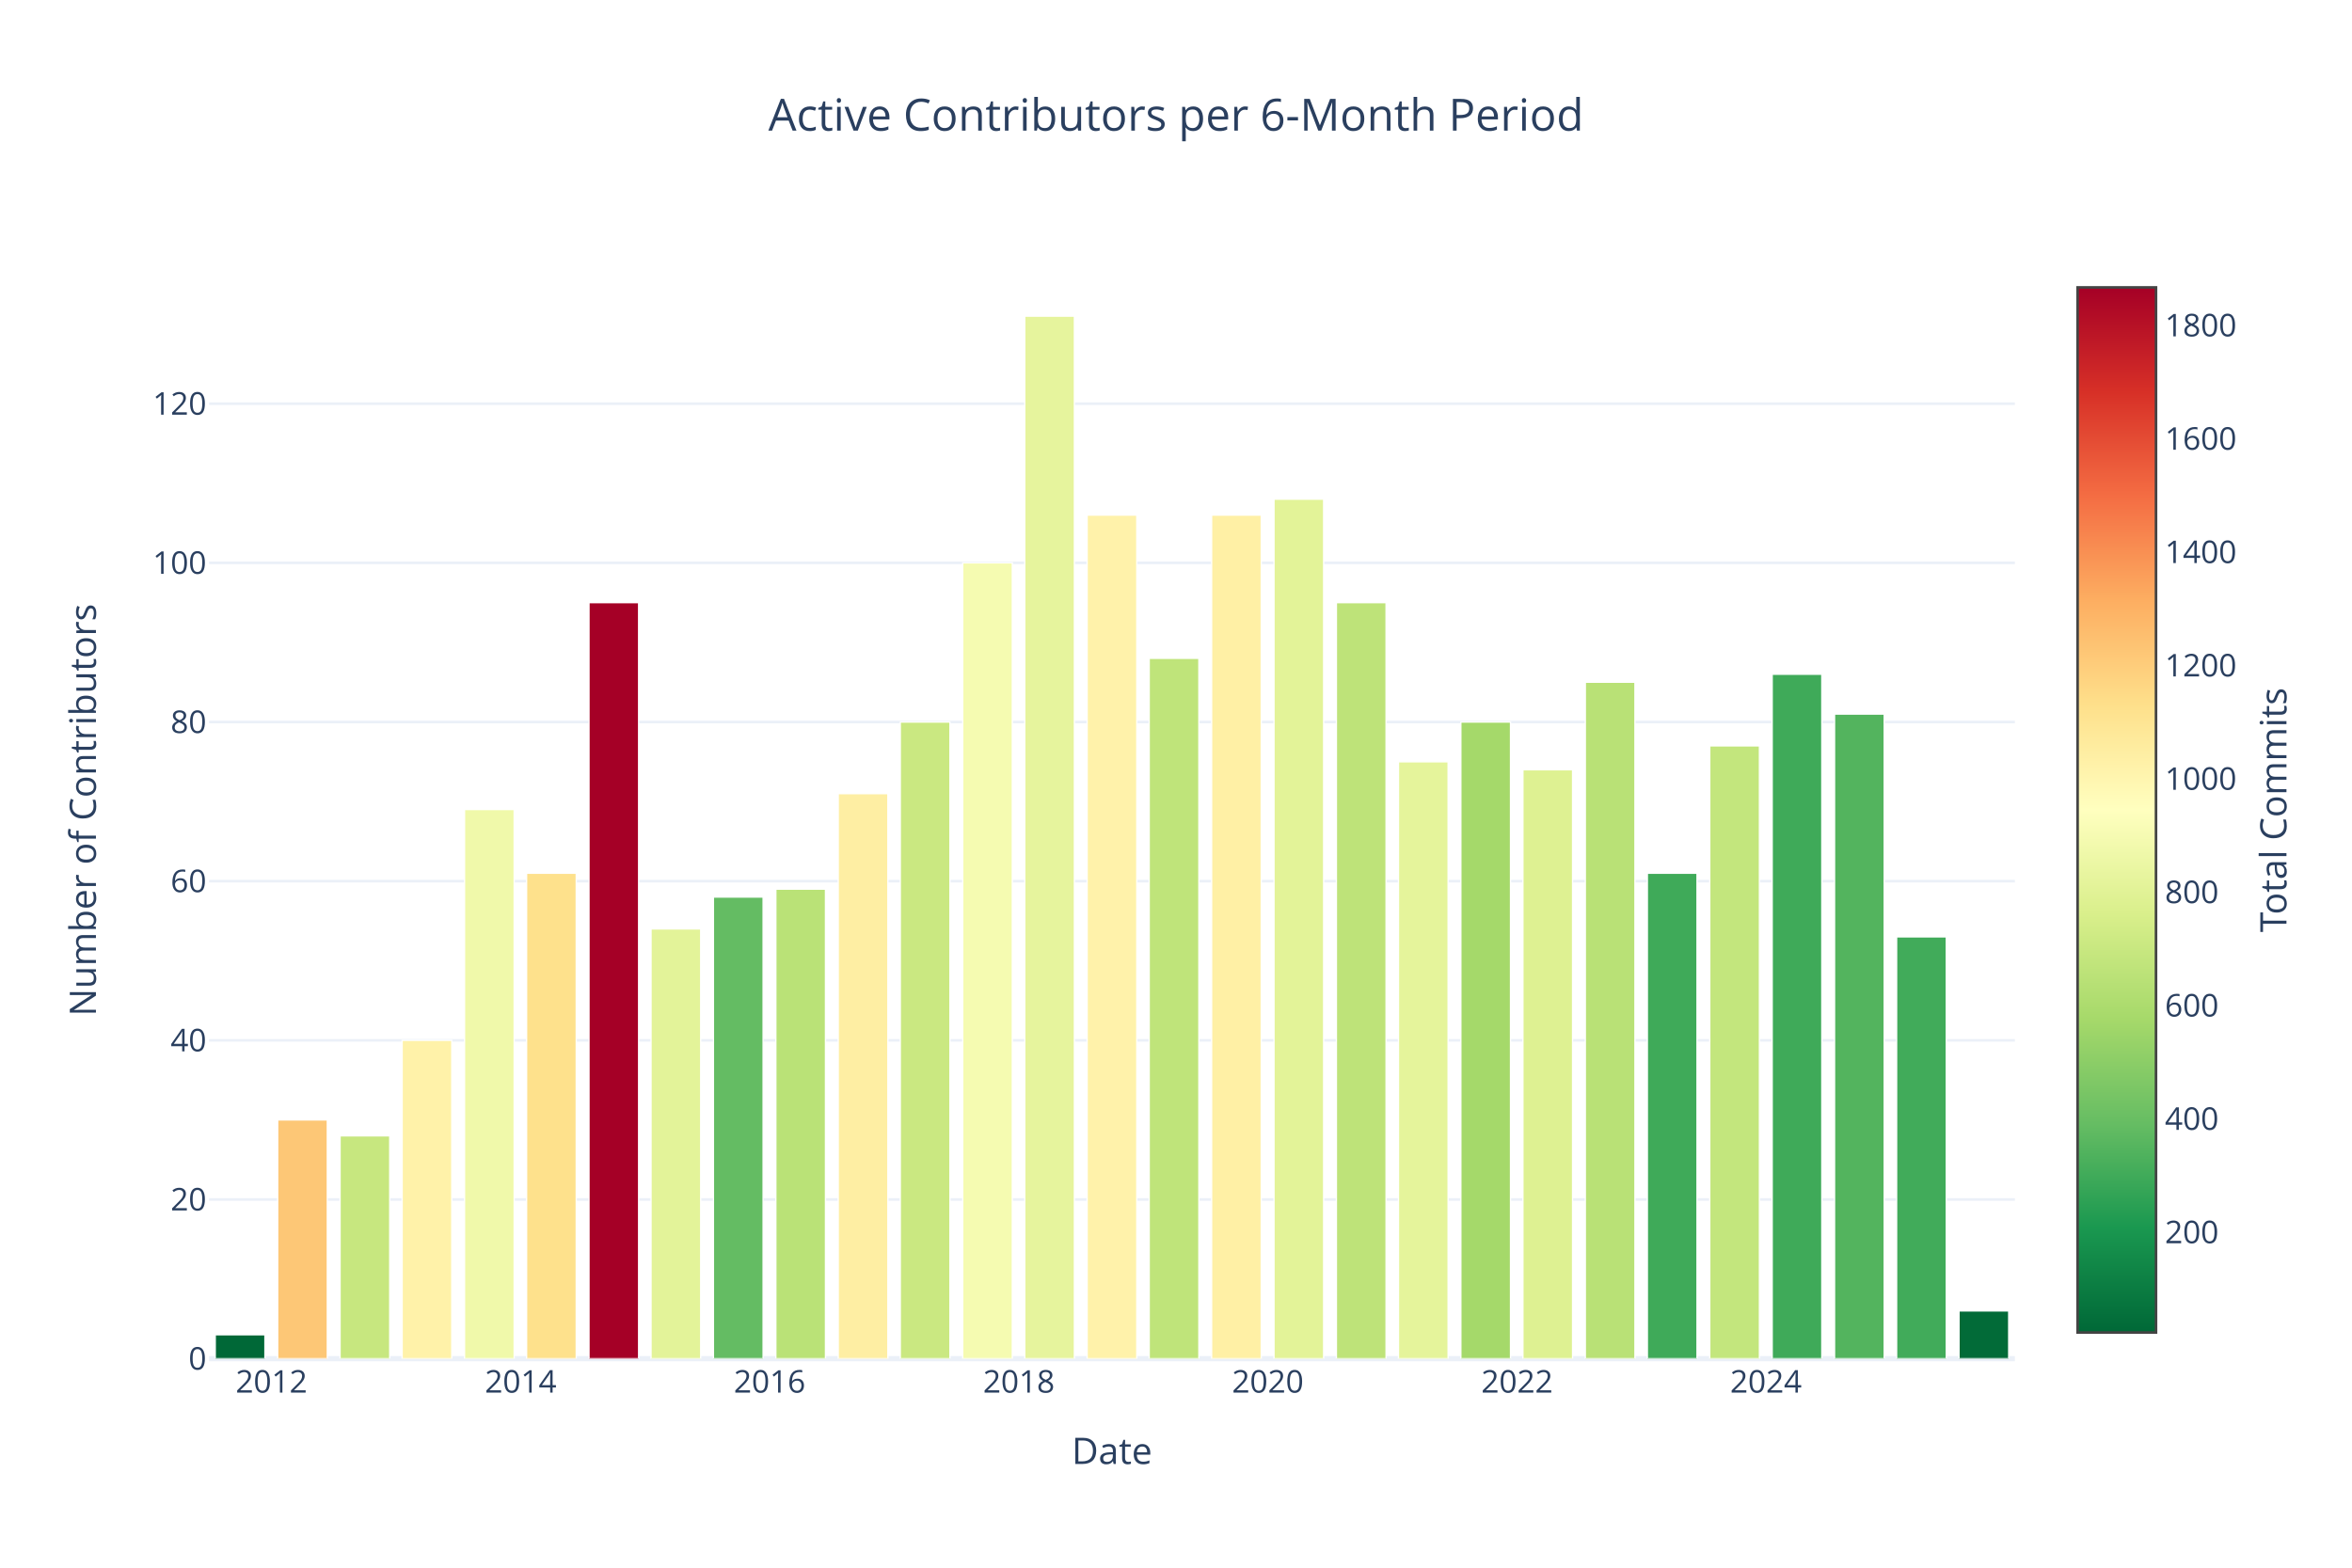
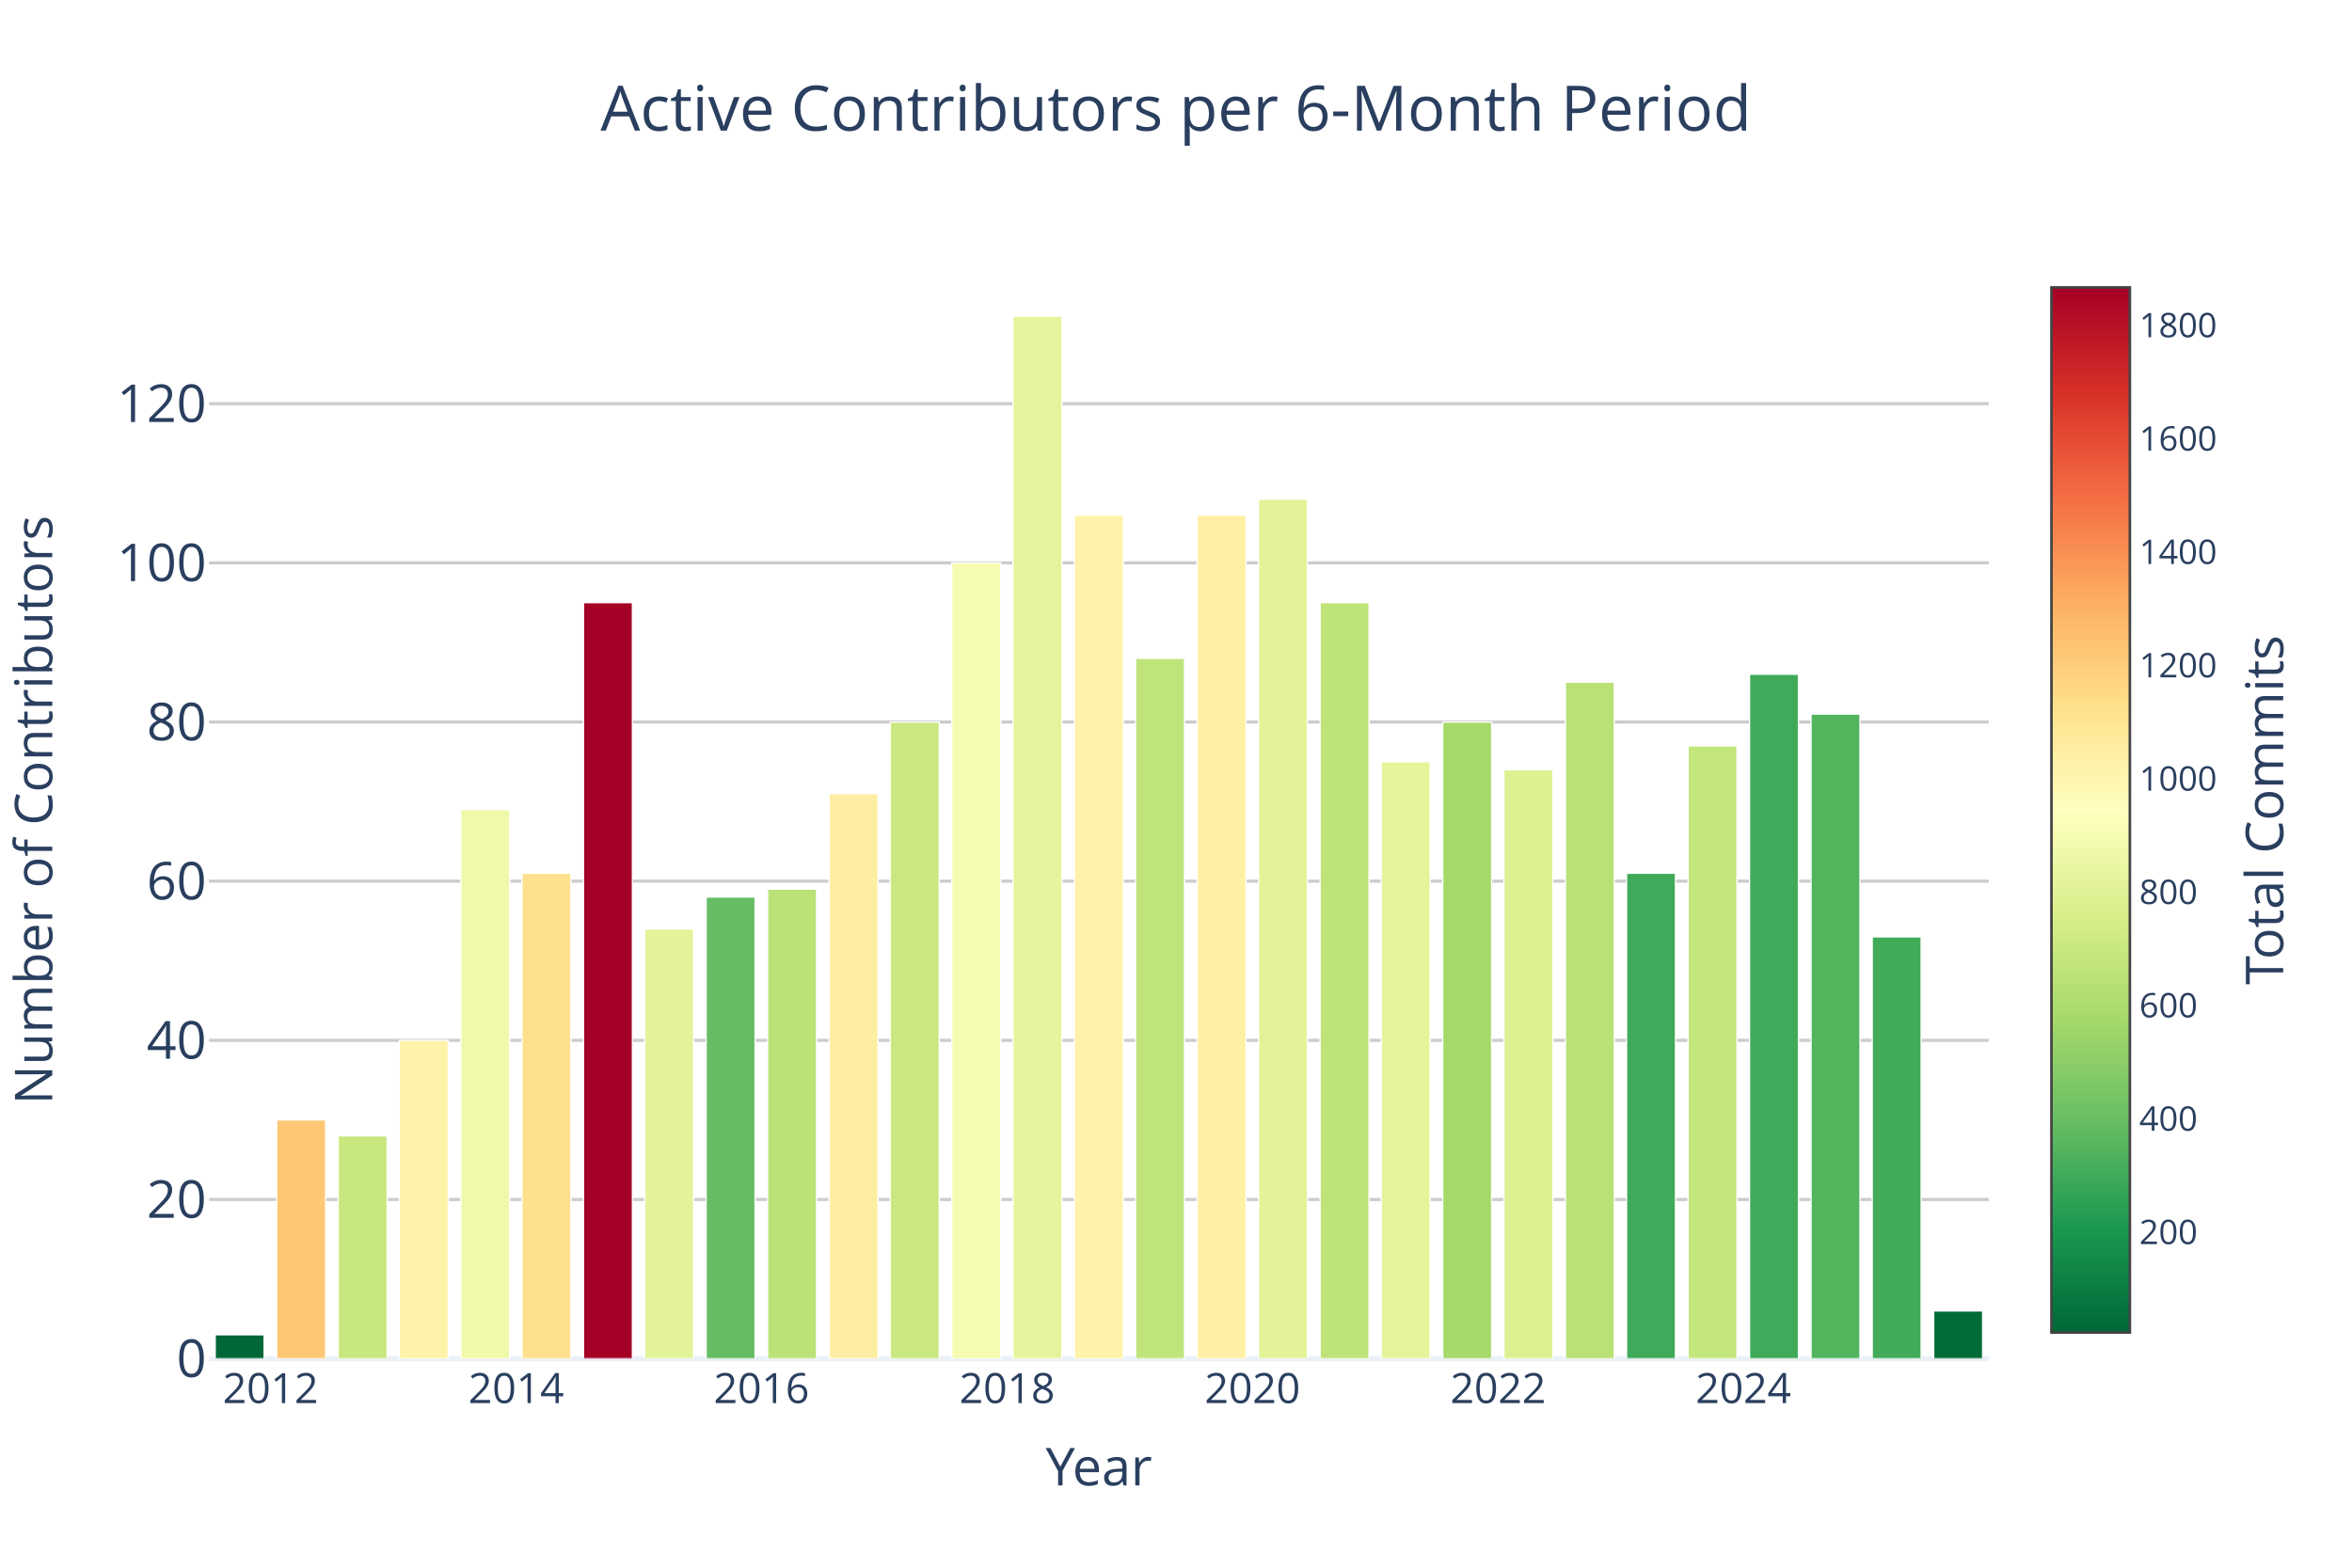
<svg xmlns="http://www.w3.org/2000/svg" class="main-svg" width="900" height="600" style="" viewBox="0 0 900 600">
  <rect x="0" y="0" width="900" height="600" style="fill: rgb(255, 255, 255); fill-opacity: 1;" />
-   <defs id="defs-dbbb25">
+   <defs id="defs-7c4599">
    <g class="clips">
-       <clipPath id="clipdbbb25xyplot" class="plotclip">
-         <rect width="691" height="420" />
+       <clipPath id="clip7c4599xyplot" class="plotclip">
+         <rect width="681" height="420" />
      </clipPath>
-       <clipPath class="axesclip" id="clipdbbb25x">
-         <rect x="80" y="0" width="691" height="600" />
+       <clipPath class="axesclip" id="clip7c4599x">
+         <rect x="80" y="0" width="681" height="600" />
      </clipPath>
-       <clipPath class="axesclip" id="clipdbbb25y">
+       <clipPath class="axesclip" id="clip7c4599y">
        <rect x="0" y="100" width="900" height="420" />
      </clipPath>
-       <clipPath class="axesclip" id="clipdbbb25xy">
-         <rect x="80" y="100" width="691" height="420" />
+       <clipPath class="axesclip" id="clip7c4599xy">
+         <rect x="80" y="100" width="681" height="420" />
      </clipPath>
    </g>
    <g class="gradients">
-       <linearGradient x1="0" y1="1" x2="0" y2="0" gradientUnits="objectBoundingBox" id="gdbbb25-cb2ae3a7">
+       <linearGradient x1="0" y1="1" x2="0" y2="0" gradientUnits="objectBoundingBox" id="g7c4599-cbb32b0b">
        <stop offset="0%" stop-color="rgb(0, 104, 55)" stop-opacity="1" />
        <stop offset="10%" stop-color="rgb(26, 152, 80)" stop-opacity="1" />
        <stop offset="20%" stop-color="rgb(102, 189, 99)" stop-opacity="1" />
        <stop offset="30%" stop-color="rgb(166, 217, 106)" stop-opacity="1" />
        <stop offset="40%" stop-color="rgb(217, 239, 139)" stop-opacity="1" />
        <stop offset="50%" stop-color="rgb(255, 255, 191)" stop-opacity="1" />
        <stop offset="60%" stop-color="rgb(254, 224, 139)" stop-opacity="1" />
        <stop offset="70%" stop-color="rgb(253, 174, 97)" stop-opacity="1" />
        <stop offset="80%" stop-color="rgb(244, 109, 67)" stop-opacity="1" />
        <stop offset="90%" stop-color="rgb(215, 48, 39)" stop-opacity="1" />
        <stop offset="100%" stop-color="rgb(165, 0, 38)" stop-opacity="1" />
      </linearGradient>
    </g>
    <g class="patterns" />
  </defs>
  <g class="bglayer" />
  <g class="layer-below">
    <g class="imagelayer" />
    <g class="shapelayer" />
  </g>
  <g class="cartesianlayer">
    <g class="subplot xy">
      <g class="layer-subplot">
        <g class="shapelayer" />
        <g class="imagelayer" />
      </g>
      <g class="minor-gridlayer">
        <g class="x" />
        <g class="y" />
      </g>
      <g class="gridlayer">
        <g class="x" />
        <g class="y">
-           <path class="ygrid crisp" transform="translate(0,459.08)" d="M80,0h691" style="stroke: rgb(235, 240, 248); stroke-opacity: 1; stroke-width: 1px;" />
-           <path class="ygrid crisp" transform="translate(0,398.17)" d="M80,0h691" style="stroke: rgb(235, 240, 248); stroke-opacity: 1; stroke-width: 1px;" />
-           <path class="ygrid crisp" transform="translate(0,337.25)" d="M80,0h691" style="stroke: rgb(235, 240, 248); stroke-opacity: 1; stroke-width: 1px;" />
-           <path class="ygrid crisp" transform="translate(0,276.34)" d="M80,0h691" style="stroke: rgb(235, 240, 248); stroke-opacity: 1; stroke-width: 1px;" />
-           <path class="ygrid crisp" transform="translate(0,215.42)" d="M80,0h691" style="stroke: rgb(235, 240, 248); stroke-opacity: 1; stroke-width: 1px;" />
-           <path class="ygrid crisp" transform="translate(0,154.5)" d="M80,0h691" style="stroke: rgb(235, 240, 248); stroke-opacity: 1; stroke-width: 1px;" />
+           <path class="ygrid crisp" transform="translate(0,459.08)" d="M80,0h681" style="stroke: rgb(0, 0, 0); stroke-opacity: 0.2; stroke-width: 1.2px;" />
+           <path class="ygrid crisp" transform="translate(0,398.17)" d="M80,0h681" style="stroke: rgb(0, 0, 0); stroke-opacity: 0.2; stroke-width: 1.2px;" />
+           <path class="ygrid crisp" transform="translate(0,337.25)" d="M80,0h681" style="stroke: rgb(0, 0, 0); stroke-opacity: 0.2; stroke-width: 1.2px;" />
+           <path class="ygrid crisp" transform="translate(0,276.34)" d="M80,0h681" style="stroke: rgb(0, 0, 0); stroke-opacity: 0.2; stroke-width: 1.2px;" />
+           <path class="ygrid crisp" transform="translate(0,215.42)" d="M80,0h681" style="stroke: rgb(0, 0, 0); stroke-opacity: 0.2; stroke-width: 1.2px;" />
+           <path class="ygrid crisp" transform="translate(0,154.5)" d="M80,0h681" style="stroke: rgb(0, 0, 0); stroke-opacity: 0.2; stroke-width: 1.2px;" />
        </g>
      </g>
      <g class="zerolinelayer">
-         <path class="yzl zl crisp" transform="translate(0,520)" d="M80,0h691" style="stroke: rgb(235, 240, 248); stroke-opacity: 1; stroke-width: 2px;" />
+         <path class="yzl zl crisp" transform="translate(0,520)" d="M80,0h681" style="stroke: rgb(235, 240, 248); stroke-opacity: 1; stroke-width: 2px;" />
      </g>
      <g class="layer-between">
        <g class="shapelayer" />
        <g class="imagelayer" />
      </g>
      <path class="xlines-below" />
      <path class="ylines-below" />
      <g class="overlines-below" />
      <g class="xaxislayer-below" />
      <g class="yaxislayer-below" />
      <g class="overaxes-below" />
      <g class="overplot">
-         <g class="xy" transform="translate(80,100)" clip-path="url(#clipdbbb25xyplot)">
+         <g class="xy" transform="translate(80,100)" clip-path="url(#clip7c4599xyplot)">
          <g class="barlayer mlayer">
            <g class="trace bars" style="opacity: 1;">
              <g class="points">
                <g class="point">
-                   <path d="M2.37,420V410.86H21.37V420Z" style="vector-effect: none; opacity: 1; stroke-width: 0.5px; fill: rgb(0, 104, 55); fill-opacity: 1; stroke: rgb(255, 255, 255); stroke-opacity: 1;" />
-                 </g>
-                 <g class="point">
-                   <path d="M26.25,420V328.63H45.25V420Z" style="vector-effect: none; opacity: 1; stroke-width: 0.5px; fill: rgb(253, 199, 118); fill-opacity: 1; stroke: rgb(255, 255, 255); stroke-opacity: 1;" />
-                 </g>
-                 <g class="point">
-                   <path d="M50.13,420V334.72H69.13V420Z" style="vector-effect: none; opacity: 1; stroke-width: 0.5px; fill: rgb(199, 231, 127); fill-opacity: 1; stroke: rgb(255, 255, 255); stroke-opacity: 1;" />
-                 </g>
-                 <g class="point">
-                   <path d="M73.88,420V298.17H92.87V420Z" style="vector-effect: none; opacity: 1; stroke-width: 0.5px; fill: rgb(255, 242, 169); fill-opacity: 1; stroke: rgb(255, 255, 255); stroke-opacity: 1;" />
-                 </g>
-                 <g class="point">
-                   <path d="M97.75,420V209.84H116.75V420Z" style="vector-effect: none; opacity: 1; stroke-width: 0.5px; fill: rgb(240, 249, 170); fill-opacity: 1; stroke: rgb(255, 255, 255); stroke-opacity: 1;" />
-                 </g>
-                 <g class="point">
-                   <path d="M121.5,420V234.21H140.5V420Z" style="vector-effect: none; opacity: 1; stroke-width: 0.5px; fill: rgb(254, 225, 140); fill-opacity: 1; stroke: rgb(255, 255, 255); stroke-opacity: 1;" />
-                 </g>
-                 <g class="point">
-                   <path d="M145.38,420V130.65H164.37V420Z" style="vector-effect: none; opacity: 1; stroke-width: 0.5px; fill: rgb(165, 0, 38); fill-opacity: 1; stroke: rgb(255, 255, 255); stroke-opacity: 1;" />
-                 </g>
-                 <g class="point">
-                   <path d="M169.12,420V255.53H188.12V420Z" style="vector-effect: none; opacity: 1; stroke-width: 0.5px; fill: rgb(227, 243, 153); fill-opacity: 1; stroke: rgb(255, 255, 255); stroke-opacity: 1;" />
-                 </g>
-                 <g class="point">
-                   <path d="M193,420V243.34H212V420Z" style="vector-effect: none; opacity: 1; stroke-width: 0.5px; fill: rgb(100, 188, 99); fill-opacity: 1; stroke: rgb(255, 255, 255); stroke-opacity: 1;" />
-                 </g>
-                 <g class="point">
-                   <path d="M216.88,420V240.3H235.87V420Z" style="vector-effect: none; opacity: 1; stroke-width: 0.5px; fill: rgb(186, 226, 119); fill-opacity: 1; stroke: rgb(255, 255, 255); stroke-opacity: 1;" />
-                 </g>
-                 <g class="point">
-                   <path d="M240.75,420V203.75H259.75V420Z" style="vector-effect: none; opacity: 1; stroke-width: 0.5px; fill: rgb(254, 238, 163); fill-opacity: 1; stroke: rgb(255, 255, 255); stroke-opacity: 1;" />
-                 </g>
-                 <g class="point">
-                   <path d="M264.5,420V176.34H283.5V420Z" style="vector-effect: none; opacity: 1; stroke-width: 0.5px; fill: rgb(202, 232, 129); fill-opacity: 1; stroke: rgb(255, 255, 255); stroke-opacity: 1;" />
-                 </g>
-                 <g class="point">
-                   <path d="M288.38,420V115.42H307.37V420Z" style="vector-effect: none; opacity: 1; stroke-width: 0.5px; fill: rgb(245, 251, 177); fill-opacity: 1; stroke: rgb(255, 255, 255); stroke-opacity: 1;" />
-                 </g>
-                 <g class="point">
-                   <path d="M312.12,420V21H331.12V420Z" style="vector-effect: none; opacity: 1; stroke-width: 0.5px; fill: rgb(230, 244, 157); fill-opacity: 1; stroke: rgb(255, 255, 255); stroke-opacity: 1;" />
-                 </g>
-                 <g class="point">
-                   <path d="M336,420V97.15H355V420Z" style="vector-effect: none; opacity: 1; stroke-width: 0.5px; fill: rgb(255, 242, 170); fill-opacity: 1; stroke: rgb(255, 255, 255); stroke-opacity: 1;" />
-                 </g>
-                 <g class="point">
-                   <path d="M359.75,420V151.97H378.75V420Z" style="vector-effect: none; opacity: 1; stroke-width: 0.5px; fill: rgb(191, 228, 122); fill-opacity: 1; stroke: rgb(255, 255, 255); stroke-opacity: 1;" />
-                 </g>
-                 <g class="point">
-                   <path d="M383.63,420V97.15H402.62V420Z" style="vector-effect: none; opacity: 1; stroke-width: 0.5px; fill: rgb(255, 240, 165); fill-opacity: 1; stroke: rgb(255, 255, 255); stroke-opacity: 1;" />
-                 </g>
-                 <g class="point">
-                   <path d="M407.5,420V91.05H426.5V420Z" style="vector-effect: none; opacity: 1; stroke-width: 0.5px; fill: rgb(227, 243, 152); fill-opacity: 1; stroke: rgb(255, 255, 255); stroke-opacity: 1;" />
-                 </g>
-                 <g class="point">
-                   <path d="M431.38,420V130.65H450.38V420Z" style="vector-effect: none; opacity: 1; stroke-width: 0.5px; fill: rgb(190, 227, 121); fill-opacity: 1; stroke: rgb(255, 255, 255); stroke-opacity: 1;" />
-                 </g>
-                 <g class="point">
-                   <path d="M455.13,420V191.56H474.12V420Z" style="vector-effect: none; opacity: 1; stroke-width: 0.5px; fill: rgb(229, 244, 155); fill-opacity: 1; stroke: rgb(255, 255, 255); stroke-opacity: 1;" />
-                 </g>
-                 <g class="point">
-                   <path d="M479,420V176.34H498V420Z" style="vector-effect: none; opacity: 1; stroke-width: 0.5px; fill: rgb(165, 217, 106); fill-opacity: 1; stroke: rgb(255, 255, 255); stroke-opacity: 1;" />
-                 </g>
-                 <g class="point">
-                   <path d="M502.75,420V194.61H521.75V420Z" style="vector-effect: none; opacity: 1; stroke-width: 0.5px; fill: rgb(222, 241, 146); fill-opacity: 1; stroke: rgb(255, 255, 255); stroke-opacity: 1;" />
-                 </g>
-                 <g class="point">
-                   <path d="M526.63,420V161.11H545.62V420Z" style="vector-effect: none; opacity: 1; stroke-width: 0.5px; fill: rgb(185, 225, 118); fill-opacity: 1; stroke: rgb(255, 255, 255); stroke-opacity: 1;" />
-                 </g>
-                 <g class="point">
-                   <path d="M550.37,420V234.21H569.37V420Z" style="vector-effect: none; opacity: 1; stroke-width: 0.5px; fill: rgb(63, 170, 89); fill-opacity: 1; stroke: rgb(255, 255, 255); stroke-opacity: 1;" />
-                 </g>
-                 <g class="point">
-                   <path d="M574.25,420V185.47H593.25V420Z" style="vector-effect: none; opacity: 1; stroke-width: 0.5px; fill: rgb(195, 230, 125); fill-opacity: 1; stroke: rgb(255, 255, 255); stroke-opacity: 1;" />
-                 </g>
-                 <g class="point">
-                   <path d="M598.13,420V158.06H617.12V420Z" style="vector-effect: none; opacity: 1; stroke-width: 0.5px; fill: rgb(63, 170, 89); fill-opacity: 1; stroke: rgb(255, 255, 255); stroke-opacity: 1;" />
-                 </g>
-                 <g class="point">
-                   <path d="M622,420V173.29H641V420Z" style="vector-effect: none; opacity: 1; stroke-width: 0.5px; fill: rgb(83, 180, 94); fill-opacity: 1; stroke: rgb(255, 255, 255); stroke-opacity: 1;" />
-                 </g>
-                 <g class="point">
-                   <path d="M645.75,420V258.57H664.75V420Z" style="vector-effect: none; opacity: 1; stroke-width: 0.5px; fill: rgb(65, 171, 90); fill-opacity: 1; stroke: rgb(255, 255, 255); stroke-opacity: 1;" />
-                 </g>
-                 <g class="point">
-                   <path d="M669.63,420V401.73H688.63V420Z" style="vector-effect: none; opacity: 1; stroke-width: 0.5px; fill: rgb(2, 107, 56); fill-opacity: 1; stroke: rgb(255, 255, 255); stroke-opacity: 1;" />
+                   <path d="M2.34,420V410.86H21.06V420Z" style="vector-effect: none; opacity: 1; stroke-width: 0.5px; fill: rgb(0, 104, 55); fill-opacity: 1; stroke: rgb(255, 255, 255); stroke-opacity: 1;" />
+                 </g>
+                 <g class="point">
+                   <path d="M25.87,420V328.63H44.59V420Z" style="vector-effect: none; opacity: 1; stroke-width: 0.5px; fill: rgb(253, 199, 118); fill-opacity: 1; stroke: rgb(255, 255, 255); stroke-opacity: 1;" />
+                 </g>
+                 <g class="point">
+                   <path d="M49.4,420V334.72H68.13V420Z" style="vector-effect: none; opacity: 1; stroke-width: 0.5px; fill: rgb(199, 231, 127); fill-opacity: 1; stroke: rgb(255, 255, 255); stroke-opacity: 1;" />
+                 </g>
+                 <g class="point">
+                   <path d="M72.81,420V298.17H91.53V420Z" style="vector-effect: none; opacity: 1; stroke-width: 0.5px; fill: rgb(255, 242, 169); fill-opacity: 1; stroke: rgb(255, 255, 255); stroke-opacity: 1;" />
+                 </g>
+                 <g class="point">
+                   <path d="M96.34,420V209.84H115.06V420Z" style="vector-effect: none; opacity: 1; stroke-width: 0.5px; fill: rgb(240, 249, 170); fill-opacity: 1; stroke: rgb(255, 255, 255); stroke-opacity: 1;" />
+                 </g>
+                 <g class="point">
+                   <path d="M119.74,420V234.21H138.46V420Z" style="vector-effect: none; opacity: 1; stroke-width: 0.5px; fill: rgb(254, 225, 140); fill-opacity: 1; stroke: rgb(255, 255, 255); stroke-opacity: 1;" />
+                 </g>
+                 <g class="point">
+                   <path d="M143.27,420V130.65H161.99V420Z" style="vector-effect: none; opacity: 1; stroke-width: 0.5px; fill: rgb(165, 0, 38); fill-opacity: 1; stroke: rgb(255, 255, 255); stroke-opacity: 1;" />
+                 </g>
+                 <g class="point">
+                   <path d="M166.68,420V255.53H185.4V420Z" style="vector-effect: none; opacity: 1; stroke-width: 0.5px; fill: rgb(227, 243, 153); fill-opacity: 1; stroke: rgb(255, 255, 255); stroke-opacity: 1;" />
+                 </g>
+                 <g class="point">
+                   <path d="M190.21,420V243.34H208.93V420Z" style="vector-effect: none; opacity: 1; stroke-width: 0.5px; fill: rgb(100, 188, 99); fill-opacity: 1; stroke: rgb(255, 255, 255); stroke-opacity: 1;" />
+                 </g>
+                 <g class="point">
+                   <path d="M213.74,420V240.3H232.46V420Z" style="vector-effect: none; opacity: 1; stroke-width: 0.5px; fill: rgb(186, 226, 119); fill-opacity: 1; stroke: rgb(255, 255, 255); stroke-opacity: 1;" />
+                 </g>
+                 <g class="point">
+                   <path d="M237.27,420V203.75H255.99V420Z" style="vector-effect: none; opacity: 1; stroke-width: 0.5px; fill: rgb(254, 238, 163); fill-opacity: 1; stroke: rgb(255, 255, 255); stroke-opacity: 1;" />
+                 </g>
+                 <g class="point">
+                   <path d="M260.67,420V176.34H279.4V420Z" style="vector-effect: none; opacity: 1; stroke-width: 0.5px; fill: rgb(202, 232, 129); fill-opacity: 1; stroke: rgb(255, 255, 255); stroke-opacity: 1;" />
+                 </g>
+                 <g class="point">
+                   <path d="M284.2,420V115.42H302.93V420Z" style="vector-effect: none; opacity: 1; stroke-width: 0.5px; fill: rgb(245, 251, 177); fill-opacity: 1; stroke: rgb(255, 255, 255); stroke-opacity: 1;" />
+                 </g>
+                 <g class="point">
+                   <path d="M307.61,420V21H326.33V420Z" style="vector-effect: none; opacity: 1; stroke-width: 0.5px; fill: rgb(230, 244, 157); fill-opacity: 1; stroke: rgb(255, 255, 255); stroke-opacity: 1;" />
+                 </g>
+                 <g class="point">
+                   <path d="M331.14,420V97.15H349.86V420Z" style="vector-effect: none; opacity: 1; stroke-width: 0.5px; fill: rgb(255, 242, 170); fill-opacity: 1; stroke: rgb(255, 255, 255); stroke-opacity: 1;" />
+                 </g>
+                 <g class="point">
+                   <path d="M354.54,420V151.97H373.26V420Z" style="vector-effect: none; opacity: 1; stroke-width: 0.5px; fill: rgb(191, 228, 122); fill-opacity: 1; stroke: rgb(255, 255, 255); stroke-opacity: 1;" />
+                 </g>
+                 <g class="point">
+                   <path d="M378.07,420V97.15H396.8V420Z" style="vector-effect: none; opacity: 1; stroke-width: 0.5px; fill: rgb(255, 240, 165); fill-opacity: 1; stroke: rgb(255, 255, 255); stroke-opacity: 1;" />
+                 </g>
+                 <g class="point">
+                   <path d="M401.6,420V91.05H420.33V420Z" style="vector-effect: none; opacity: 1; stroke-width: 0.5px; fill: rgb(227, 243, 152); fill-opacity: 1; stroke: rgb(255, 255, 255); stroke-opacity: 1;" />
+                 </g>
+                 <g class="point">
+                   <path d="M425.14,420V130.65H443.86V420Z" style="vector-effect: none; opacity: 1; stroke-width: 0.5px; fill: rgb(190, 227, 121); fill-opacity: 1; stroke: rgb(255, 255, 255); stroke-opacity: 1;" />
+                 </g>
+                 <g class="point">
+                   <path d="M448.54,420V191.56H467.26V420Z" style="vector-effect: none; opacity: 1; stroke-width: 0.5px; fill: rgb(229, 244, 155); fill-opacity: 1; stroke: rgb(255, 255, 255); stroke-opacity: 1;" />
+                 </g>
+                 <g class="point">
+                   <path d="M472.07,420V176.34H490.79V420Z" style="vector-effect: none; opacity: 1; stroke-width: 0.5px; fill: rgb(165, 217, 106); fill-opacity: 1; stroke: rgb(255, 255, 255); stroke-opacity: 1;" />
+                 </g>
+                 <g class="point">
+                   <path d="M495.47,420V194.61H514.2V420Z" style="vector-effect: none; opacity: 1; stroke-width: 0.5px; fill: rgb(222, 241, 146); fill-opacity: 1; stroke: rgb(255, 255, 255); stroke-opacity: 1;" />
+                 </g>
+                 <g class="point">
+                   <path d="M519.01,420V161.11H537.73V420Z" style="vector-effect: none; opacity: 1; stroke-width: 0.5px; fill: rgb(185, 225, 118); fill-opacity: 1; stroke: rgb(255, 255, 255); stroke-opacity: 1;" />
+                 </g>
+                 <g class="point">
+                   <path d="M542.41,420V234.21H561.13V420Z" style="vector-effect: none; opacity: 1; stroke-width: 0.5px; fill: rgb(63, 170, 89); fill-opacity: 1; stroke: rgb(255, 255, 255); stroke-opacity: 1;" />
+                 </g>
+                 <g class="point">
+                   <path d="M565.94,420V185.47H584.66V420Z" style="vector-effect: none; opacity: 1; stroke-width: 0.5px; fill: rgb(195, 230, 125); fill-opacity: 1; stroke: rgb(255, 255, 255); stroke-opacity: 1;" />
+                 </g>
+                 <g class="point">
+                   <path d="M589.47,420V158.06H608.19V420Z" style="vector-effect: none; opacity: 1; stroke-width: 0.5px; fill: rgb(63, 170, 89); fill-opacity: 1; stroke: rgb(255, 255, 255); stroke-opacity: 1;" />
+                 </g>
+                 <g class="point">
+                   <path d="M613,420V173.29H631.73V420Z" style="vector-effect: none; opacity: 1; stroke-width: 0.5px; fill: rgb(83, 180, 94); fill-opacity: 1; stroke: rgb(255, 255, 255); stroke-opacity: 1;" />
+                 </g>
+                 <g class="point">
+                   <path d="M636.41,420V258.57H655.13V420Z" style="vector-effect: none; opacity: 1; stroke-width: 0.5px; fill: rgb(65, 171, 90); fill-opacity: 1; stroke: rgb(255, 255, 255); stroke-opacity: 1;" />
+                 </g>
+                 <g class="point">
+                   <path d="M659.94,420V401.73H678.66V420Z" style="vector-effect: none; opacity: 1; stroke-width: 0.5px; fill: rgb(2, 107, 56); fill-opacity: 1; stroke: rgb(255, 255, 255); stroke-opacity: 1;" />
                </g>
              </g>
            </g>
          </g>
          <g class="scatterlayer mlayer">
-             <g class="trace scatter trace2ae3a7" style="stroke-miterlimit: 2; opacity: 1;">
+             <g class="trace scatter traceb32b0b" style="stroke-miterlimit: 2; opacity: 1;">
              <g class="fills" />
              <g class="errorbars" />
              <g class="lines" />
              <g class="points" />
              <g class="text" />
            </g>
          </g>
        </g>
      </g>
      <path class="xlines-above crisp" d="M0,0" style="fill: none;" />
      <path class="ylines-above crisp" d="M0,0" style="fill: none;" />
      <g class="overlines-above" />
      <g class="xaxislayer-above">
        <g class="xtick">
-           <text text-anchor="middle" x="0" y="533" transform="translate(103.88,0)" style="font-family: 'Open Sans', verdana, arial, sans-serif; font-size: 12px; fill: rgb(42, 63, 95); fill-opacity: 1; white-space: pre; opacity: 1;">2012</text>
-         </g>
-         <g class="xtick">
-           <text text-anchor="middle" x="0" y="533" style="font-family: 'Open Sans', verdana, arial, sans-serif; font-size: 12px; fill: rgb(42, 63, 95); fill-opacity: 1; white-space: pre; opacity: 1;" transform="translate(199.25,0)">2014</text>
-         </g>
-         <g class="xtick">
-           <text text-anchor="middle" x="0" y="533" style="font-family: 'Open Sans', verdana, arial, sans-serif; font-size: 12px; fill: rgb(42, 63, 95); fill-opacity: 1; white-space: pre; opacity: 1;" transform="translate(294.5,0)">2016</text>
-         </g>
-         <g class="xtick">
-           <text text-anchor="middle" x="0" y="533" style="font-family: 'Open Sans', verdana, arial, sans-serif; font-size: 12px; fill: rgb(42, 63, 95); fill-opacity: 1; white-space: pre; opacity: 1;" transform="translate(389.88,0)">2018</text>
-         </g>
-         <g class="xtick">
-           <text text-anchor="middle" x="0" y="533" style="font-family: 'Open Sans', verdana, arial, sans-serif; font-size: 12px; fill: rgb(42, 63, 95); fill-opacity: 1; white-space: pre; opacity: 1;" transform="translate(485.13,0)">2020</text>
-         </g>
-         <g class="xtick">
-           <text text-anchor="middle" x="0" y="533" style="font-family: 'Open Sans', verdana, arial, sans-serif; font-size: 12px; fill: rgb(42, 63, 95); fill-opacity: 1; white-space: pre; opacity: 1;" transform="translate(580.51,0)">2022</text>
-         </g>
-         <g class="xtick">
-           <text text-anchor="middle" x="0" y="533" style="font-family: 'Open Sans', verdana, arial, sans-serif; font-size: 12px; fill: rgb(42, 63, 95); fill-opacity: 1; white-space: pre; opacity: 1;" transform="translate(675.75,0)">2024</text>
+           <text text-anchor="middle" x="0" y="537" transform="translate(103.53,0)" style="font-family: 'Open Sans', verdana, arial, sans-serif; font-size: 16px; fill: rgb(42, 63, 95); fill-opacity: 1; white-space: pre; opacity: 1;">2012</text>
+         </g>
+         <g class="xtick">
+           <text text-anchor="middle" x="0" y="537" style="font-family: 'Open Sans', verdana, arial, sans-serif; font-size: 16px; fill: rgb(42, 63, 95); fill-opacity: 1; white-space: pre; opacity: 1;" transform="translate(197.53,0)">2014</text>
+         </g>
+         <g class="xtick">
+           <text text-anchor="middle" x="0" y="537" style="font-family: 'Open Sans', verdana, arial, sans-serif; font-size: 16px; fill: rgb(42, 63, 95); fill-opacity: 1; white-space: pre; opacity: 1;" transform="translate(291.4,0)">2016</text>
+         </g>
+         <g class="xtick">
+           <text text-anchor="middle" x="0" y="537" style="font-family: 'Open Sans', verdana, arial, sans-serif; font-size: 16px; fill: rgb(42, 63, 95); fill-opacity: 1; white-space: pre; opacity: 1;" transform="translate(385.4,0)">2018</text>
+         </g>
+         <g class="xtick">
+           <text text-anchor="middle" x="0" y="537" style="font-family: 'Open Sans', verdana, arial, sans-serif; font-size: 16px; fill: rgb(42, 63, 95); fill-opacity: 1; white-space: pre; opacity: 1;" transform="translate(479.26,0)">2020</text>
+         </g>
+         <g class="xtick">
+           <text text-anchor="middle" x="0" y="537" style="font-family: 'Open Sans', verdana, arial, sans-serif; font-size: 16px; fill: rgb(42, 63, 95); fill-opacity: 1; white-space: pre; opacity: 1;" transform="translate(573.26,0)">2022</text>
+         </g>
+         <g class="xtick">
+           <text text-anchor="middle" x="0" y="537" style="font-family: 'Open Sans', verdana, arial, sans-serif; font-size: 16px; fill: rgb(42, 63, 95); fill-opacity: 1; white-space: pre; opacity: 1;" transform="translate(667.13,0)">2024</text>
        </g>
      </g>
      <g class="yaxislayer-above">
        <g class="ytick">
-           <text text-anchor="end" x="79" y="4.2" transform="translate(0,520)" style="font-family: 'Open Sans', verdana, arial, sans-serif; font-size: 12px; fill: rgb(42, 63, 95); fill-opacity: 1; white-space: pre; opacity: 1;">0</text>
-         </g>
-         <g class="ytick">
-           <text text-anchor="end" x="79" y="4.2" style="font-family: 'Open Sans', verdana, arial, sans-serif; font-size: 12px; fill: rgb(42, 63, 95); fill-opacity: 1; white-space: pre; opacity: 1;" transform="translate(0,459.08)">20</text>
-         </g>
-         <g class="ytick">
-           <text text-anchor="end" x="79" y="4.2" style="font-family: 'Open Sans', verdana, arial, sans-serif; font-size: 12px; fill: rgb(42, 63, 95); fill-opacity: 1; white-space: pre; opacity: 1;" transform="translate(0,398.17)">40</text>
-         </g>
-         <g class="ytick">
-           <text text-anchor="end" x="79" y="4.2" style="font-family: 'Open Sans', verdana, arial, sans-serif; font-size: 12px; fill: rgb(42, 63, 95); fill-opacity: 1; white-space: pre; opacity: 1;" transform="translate(0,337.25)">60</text>
-         </g>
-         <g class="ytick">
-           <text text-anchor="end" x="79" y="4.2" style="font-family: 'Open Sans', verdana, arial, sans-serif; font-size: 12px; fill: rgb(42, 63, 95); fill-opacity: 1; white-space: pre; opacity: 1;" transform="translate(0,276.34)">80</text>
-         </g>
-         <g class="ytick">
-           <text text-anchor="end" x="79" y="4.2" style="font-family: 'Open Sans', verdana, arial, sans-serif; font-size: 12px; fill: rgb(42, 63, 95); fill-opacity: 1; white-space: pre; opacity: 1;" transform="translate(0,215.42)">100</text>
-         </g>
-         <g class="ytick">
-           <text text-anchor="end" x="79" y="4.2" style="font-family: 'Open Sans', verdana, arial, sans-serif; font-size: 12px; fill: rgb(42, 63, 95); fill-opacity: 1; white-space: pre; opacity: 1;" transform="translate(0,154.5)">120</text>
+           <text text-anchor="end" x="79" y="7" transform="translate(0,520)" style="font-family: 'Open Sans', verdana, arial, sans-serif; font-size: 20px; fill: rgb(42, 63, 95); fill-opacity: 1; white-space: pre; opacity: 1;">0</text>
+         </g>
+         <g class="ytick">
+           <text text-anchor="end" x="79" y="7" style="font-family: 'Open Sans', verdana, arial, sans-serif; font-size: 20px; fill: rgb(42, 63, 95); fill-opacity: 1; white-space: pre; opacity: 1;" transform="translate(0,459.08)">20</text>
+         </g>
+         <g class="ytick">
+           <text text-anchor="end" x="79" y="7" style="font-family: 'Open Sans', verdana, arial, sans-serif; font-size: 20px; fill: rgb(42, 63, 95); fill-opacity: 1; white-space: pre; opacity: 1;" transform="translate(0,398.17)">40</text>
+         </g>
+         <g class="ytick">
+           <text text-anchor="end" x="79" y="7" style="font-family: 'Open Sans', verdana, arial, sans-serif; font-size: 20px; fill: rgb(42, 63, 95); fill-opacity: 1; white-space: pre; opacity: 1;" transform="translate(0,337.25)">60</text>
+         </g>
+         <g class="ytick">
+           <text text-anchor="end" x="79" y="7" style="font-family: 'Open Sans', verdana, arial, sans-serif; font-size: 20px; fill: rgb(42, 63, 95); fill-opacity: 1; white-space: pre; opacity: 1;" transform="translate(0,276.34)">80</text>
+         </g>
+         <g class="ytick">
+           <text text-anchor="end" x="79" y="7" style="font-family: 'Open Sans', verdana, arial, sans-serif; font-size: 20px; fill: rgb(42, 63, 95); fill-opacity: 1; white-space: pre; opacity: 1;" transform="translate(0,215.42)">100</text>
+         </g>
+         <g class="ytick">
+           <text text-anchor="end" x="79" y="7" style="font-family: 'Open Sans', verdana, arial, sans-serif; font-size: 20px; fill: rgb(42, 63, 95); fill-opacity: 1; white-space: pre; opacity: 1;" transform="translate(0,154.5)">120</text>
        </g>
      </g>
      <g class="overaxes-above" />
    </g>
  </g>
  <g class="polarlayer" />
  <g class="smithlayer" />
  <g class="ternarylayer" />
  <g class="geolayer" />
  <g class="funnelarealayer" />
  <g class="pielayer" />
  <g class="iciclelayer" />
  <g class="treemaplayer" />
  <g class="sunburstlayer" />
  <g class="glimages" />
-   <defs id="topdefs-dbbb25">
+   <defs id="topdefs-7c4599">
    <g class="clips" />
  </defs>
  <g class="layer-above">
    <g class="imagelayer" />
    <g class="shapelayer" />
  </g>
  <g class="infolayer">
-     <g class="cb2ae3a7 colorbar" transform="translate(80,100)">
-       <rect class="cbbg" x="704.5" y="0" width="103.422" height="421" style="fill: rgb(0, 0, 0); fill-opacity: 0; stroke: rgb(68, 68, 68); stroke-opacity: 1; stroke-width: 0;" />
+     <g class="cbb32b0b colorbar" transform="translate(80,100)">
+       <rect class="cbbg" x="694.5" y="0" width="113.172" height="421" style="fill: rgb(0, 0, 0); fill-opacity: 0; stroke: rgb(68, 68, 68); stroke-opacity: 1; stroke-width: 0;" />
      <g class="cbfills" transform="translate(0,10)">
-         <rect class="cbfill gradient_filled" style="fill: url('#gdbbb25-cb2ae3a7');" x="715" y="0" width="30" height="400" />
+         <rect class="cbfill gradient_filled" style="fill: url('#g7c4599-cbb32b0b');" x="705" y="0" width="30" height="400" />
      </g>
      <g class="cblines" transform="translate(0,10)" />
      <g class="cbaxis crisp" transform="translate(0,-100)">
-         <g class="ycb2ae3a7tick">
-           <text text-anchor="start" x="748.4" y="4.2" transform="translate(0,471.61)" style="font-family: 'Open Sans', verdana, arial, sans-serif; font-size: 12px; fill: rgb(42, 63, 95); fill-opacity: 1; white-space: pre; opacity: 1;">200</text>
-         </g>
-         <g class="ycb2ae3a7tick">
-           <text text-anchor="start" x="748.4" y="4.2" style="font-family: 'Open Sans', verdana, arial, sans-serif; font-size: 12px; fill: rgb(42, 63, 95); fill-opacity: 1; white-space: pre; opacity: 1;" transform="translate(0,428.22)">400</text>
-         </g>
-         <g class="ycb2ae3a7tick">
-           <text text-anchor="start" x="748.4" y="4.2" style="font-family: 'Open Sans', verdana, arial, sans-serif; font-size: 12px; fill: rgb(42, 63, 95); fill-opacity: 1; white-space: pre; opacity: 1;" transform="translate(0,384.84)">600</text>
-         </g>
-         <g class="ycb2ae3a7tick">
-           <text text-anchor="start" x="748.4" y="4.2" style="font-family: 'Open Sans', verdana, arial, sans-serif; font-size: 12px; fill: rgb(42, 63, 95); fill-opacity: 1; white-space: pre; opacity: 1;" transform="translate(0,341.45)">800</text>
-         </g>
-         <g class="ycb2ae3a7tick">
-           <text text-anchor="start" x="748.4" y="4.2" style="font-family: 'Open Sans', verdana, arial, sans-serif; font-size: 12px; fill: rgb(42, 63, 95); fill-opacity: 1; white-space: pre; opacity: 1;" transform="translate(0,298.07)">1000</text>
-         </g>
-         <g class="ycb2ae3a7tick">
-           <text text-anchor="start" x="748.4" y="4.2" style="font-family: 'Open Sans', verdana, arial, sans-serif; font-size: 12px; fill: rgb(42, 63, 95); fill-opacity: 1; white-space: pre; opacity: 1;" transform="translate(0,254.69)">1200</text>
-         </g>
-         <g class="ycb2ae3a7tick">
-           <text text-anchor="start" x="748.4" y="4.2" style="font-family: 'Open Sans', verdana, arial, sans-serif; font-size: 12px; fill: rgb(42, 63, 95); fill-opacity: 1; white-space: pre; opacity: 1;" transform="translate(0,211.3)">1400</text>
-         </g>
-         <g class="ycb2ae3a7tick">
-           <text text-anchor="start" x="748.4" y="4.2" style="font-family: 'Open Sans', verdana, arial, sans-serif; font-size: 12px; fill: rgb(42, 63, 95); fill-opacity: 1; white-space: pre; opacity: 1;" transform="translate(0,167.92)">1600</text>
-         </g>
-         <g class="ycb2ae3a7tick">
-           <text text-anchor="start" x="748.4" y="4.2" style="font-family: 'Open Sans', verdana, arial, sans-serif; font-size: 12px; fill: rgb(42, 63, 95); fill-opacity: 1; white-space: pre; opacity: 1;" transform="translate(0,124.53)">1800</text>
+         <g class="ycbb32b0btick">
+           <text text-anchor="start" x="738.6" y="4.55" transform="translate(0,471.61)" style="font-family: 'Open Sans', verdana, arial, sans-serif; font-size: 13px; fill: rgb(42, 63, 95); fill-opacity: 1; white-space: pre; opacity: 1;">200</text>
+         </g>
+         <g class="ycbb32b0btick">
+           <text text-anchor="start" x="738.6" y="4.55" style="font-family: 'Open Sans', verdana, arial, sans-serif; font-size: 13px; fill: rgb(42, 63, 95); fill-opacity: 1; white-space: pre; opacity: 1;" transform="translate(0,428.22)">400</text>
+         </g>
+         <g class="ycbb32b0btick">
+           <text text-anchor="start" x="738.6" y="4.55" style="font-family: 'Open Sans', verdana, arial, sans-serif; font-size: 13px; fill: rgb(42, 63, 95); fill-opacity: 1; white-space: pre; opacity: 1;" transform="translate(0,384.84)">600</text>
+         </g>
+         <g class="ycbb32b0btick">
+           <text text-anchor="start" x="738.6" y="4.55" style="font-family: 'Open Sans', verdana, arial, sans-serif; font-size: 13px; fill: rgb(42, 63, 95); fill-opacity: 1; white-space: pre; opacity: 1;" transform="translate(0,341.45)">800</text>
+         </g>
+         <g class="ycbb32b0btick">
+           <text text-anchor="start" x="738.6" y="4.55" style="font-family: 'Open Sans', verdana, arial, sans-serif; font-size: 13px; fill: rgb(42, 63, 95); fill-opacity: 1; white-space: pre; opacity: 1;" transform="translate(0,298.07)">1000</text>
+         </g>
+         <g class="ycbb32b0btick">
+           <text text-anchor="start" x="738.6" y="4.55" style="font-family: 'Open Sans', verdana, arial, sans-serif; font-size: 13px; fill: rgb(42, 63, 95); fill-opacity: 1; white-space: pre; opacity: 1;" transform="translate(0,254.69)">1200</text>
+         </g>
+         <g class="ycbb32b0btick">
+           <text text-anchor="start" x="738.6" y="4.55" style="font-family: 'Open Sans', verdana, arial, sans-serif; font-size: 13px; fill: rgb(42, 63, 95); fill-opacity: 1; white-space: pre; opacity: 1;" transform="translate(0,211.3)">1400</text>
+         </g>
+         <g class="ycbb32b0btick">
+           <text text-anchor="start" x="738.6" y="4.55" style="font-family: 'Open Sans', verdana, arial, sans-serif; font-size: 13px; fill: rgb(42, 63, 95); fill-opacity: 1; white-space: pre; opacity: 1;" transform="translate(0,167.92)">1600</text>
+         </g>
+         <g class="ycbb32b0btick">
+           <text text-anchor="start" x="738.6" y="4.55" style="font-family: 'Open Sans', verdana, arial, sans-serif; font-size: 13px; fill: rgb(42, 63, 95); fill-opacity: 1; white-space: pre; opacity: 1;" transform="translate(0,124.53)">1800</text>
        </g>
      </g>
      <g class="cbtitleunshift" transform="translate(-80,-100)">
-         <g class="cbtitle" transform="translate(26.10156,0)">
-           <text class="hycb2ae3a7title" transform="rotate(-90,848.82,310)" x="848.82" y="310" text-anchor="middle" style="opacity: 1; font-family: 'Open Sans', verdana, arial, sans-serif; font-size: 14px; fill: rgb(42, 63, 95); fill-opacity: 1; white-space: pre;">Total Commits</text>
-         </g>
-       </g>
-       <rect class="cboutline" x="715" y="10" width="30" height="400" style="stroke: rgb(68, 68, 68); stroke-opacity: 1; fill: none; stroke-width: 1;" />
+         <g class="cbtitle" transform="translate(29.05176,0)">
+           <text class="hycbb32b0btitle" transform="rotate(-90,844.62,310)" x="844.62" y="310" text-anchor="middle" style="opacity: 1; font-family: 'Open Sans', verdana, arial, sans-serif; font-size: 20px; fill: rgb(42, 63, 95); fill-opacity: 1; white-space: pre;">Total Commits</text>
+         </g>
+       </g>
+       <rect class="cboutline" x="705" y="10" width="30" height="400" style="stroke: rgb(68, 68, 68); stroke-opacity: 1; fill: none; stroke-width: 1;" />
    </g>
    <g class="g-gtitle">
-       <text class="gtitle" x="450" y="50" text-anchor="middle" dy="0em" style="opacity: 1; font-family: 'Open Sans', verdana, arial, sans-serif; font-size: 17px; fill: rgb(42, 63, 95); fill-opacity: 1; white-space: pre;">Active Contributors per 6-Month Period</text>
+       <text class="gtitle" x="450" y="50" text-anchor="middle" dy="0em" style="opacity: 1; font-family: 'Open Sans', verdana, arial, sans-serif; font-size: 24px; fill: rgb(42, 63, 95); fill-opacity: 1; white-space: pre;">Active Contributors per 6-Month Period</text>
    </g>
    <g class="g-xtitle">
-       <text class="xtitle" x="425.5" y="560.3" text-anchor="middle" style="opacity: 1; font-family: 'Open Sans', verdana, arial, sans-serif; font-size: 14px; fill: rgb(42, 63, 95); fill-opacity: 1; white-space: pre;">Date</text>
-     </g>
-     <g class="g-ytitle">
-       <text class="ytitle" transform="rotate(-90,36.70938,310)" x="36.709" y="310" text-anchor="middle" style="opacity: 1; font-family: 'Open Sans', verdana, arial, sans-serif; font-size: 14px; fill: rgb(42, 63, 95); fill-opacity: 1; white-space: pre;">Number of Contributors</text>
+       <text class="xtitle" x="420.5" y="568.5" text-anchor="middle" style="opacity: 1; font-family: 'Open Sans', verdana, arial, sans-serif; font-size: 20px; fill: rgb(42, 63, 95); fill-opacity: 1; white-space: pre;">Year</text>
+     </g>
+     <g class="g-ytitle" transform="translate(0.65625,0)">
+       <text class="ytitle" transform="rotate(-90,19.34375,310)" x="19.344" y="310" text-anchor="middle" style="opacity: 1; font-family: 'Open Sans', verdana, arial, sans-serif; font-size: 20px; fill: rgb(42, 63, 95); fill-opacity: 1; white-space: pre;">Number of Contributors</text>
    </g>
  </g>
</svg>
